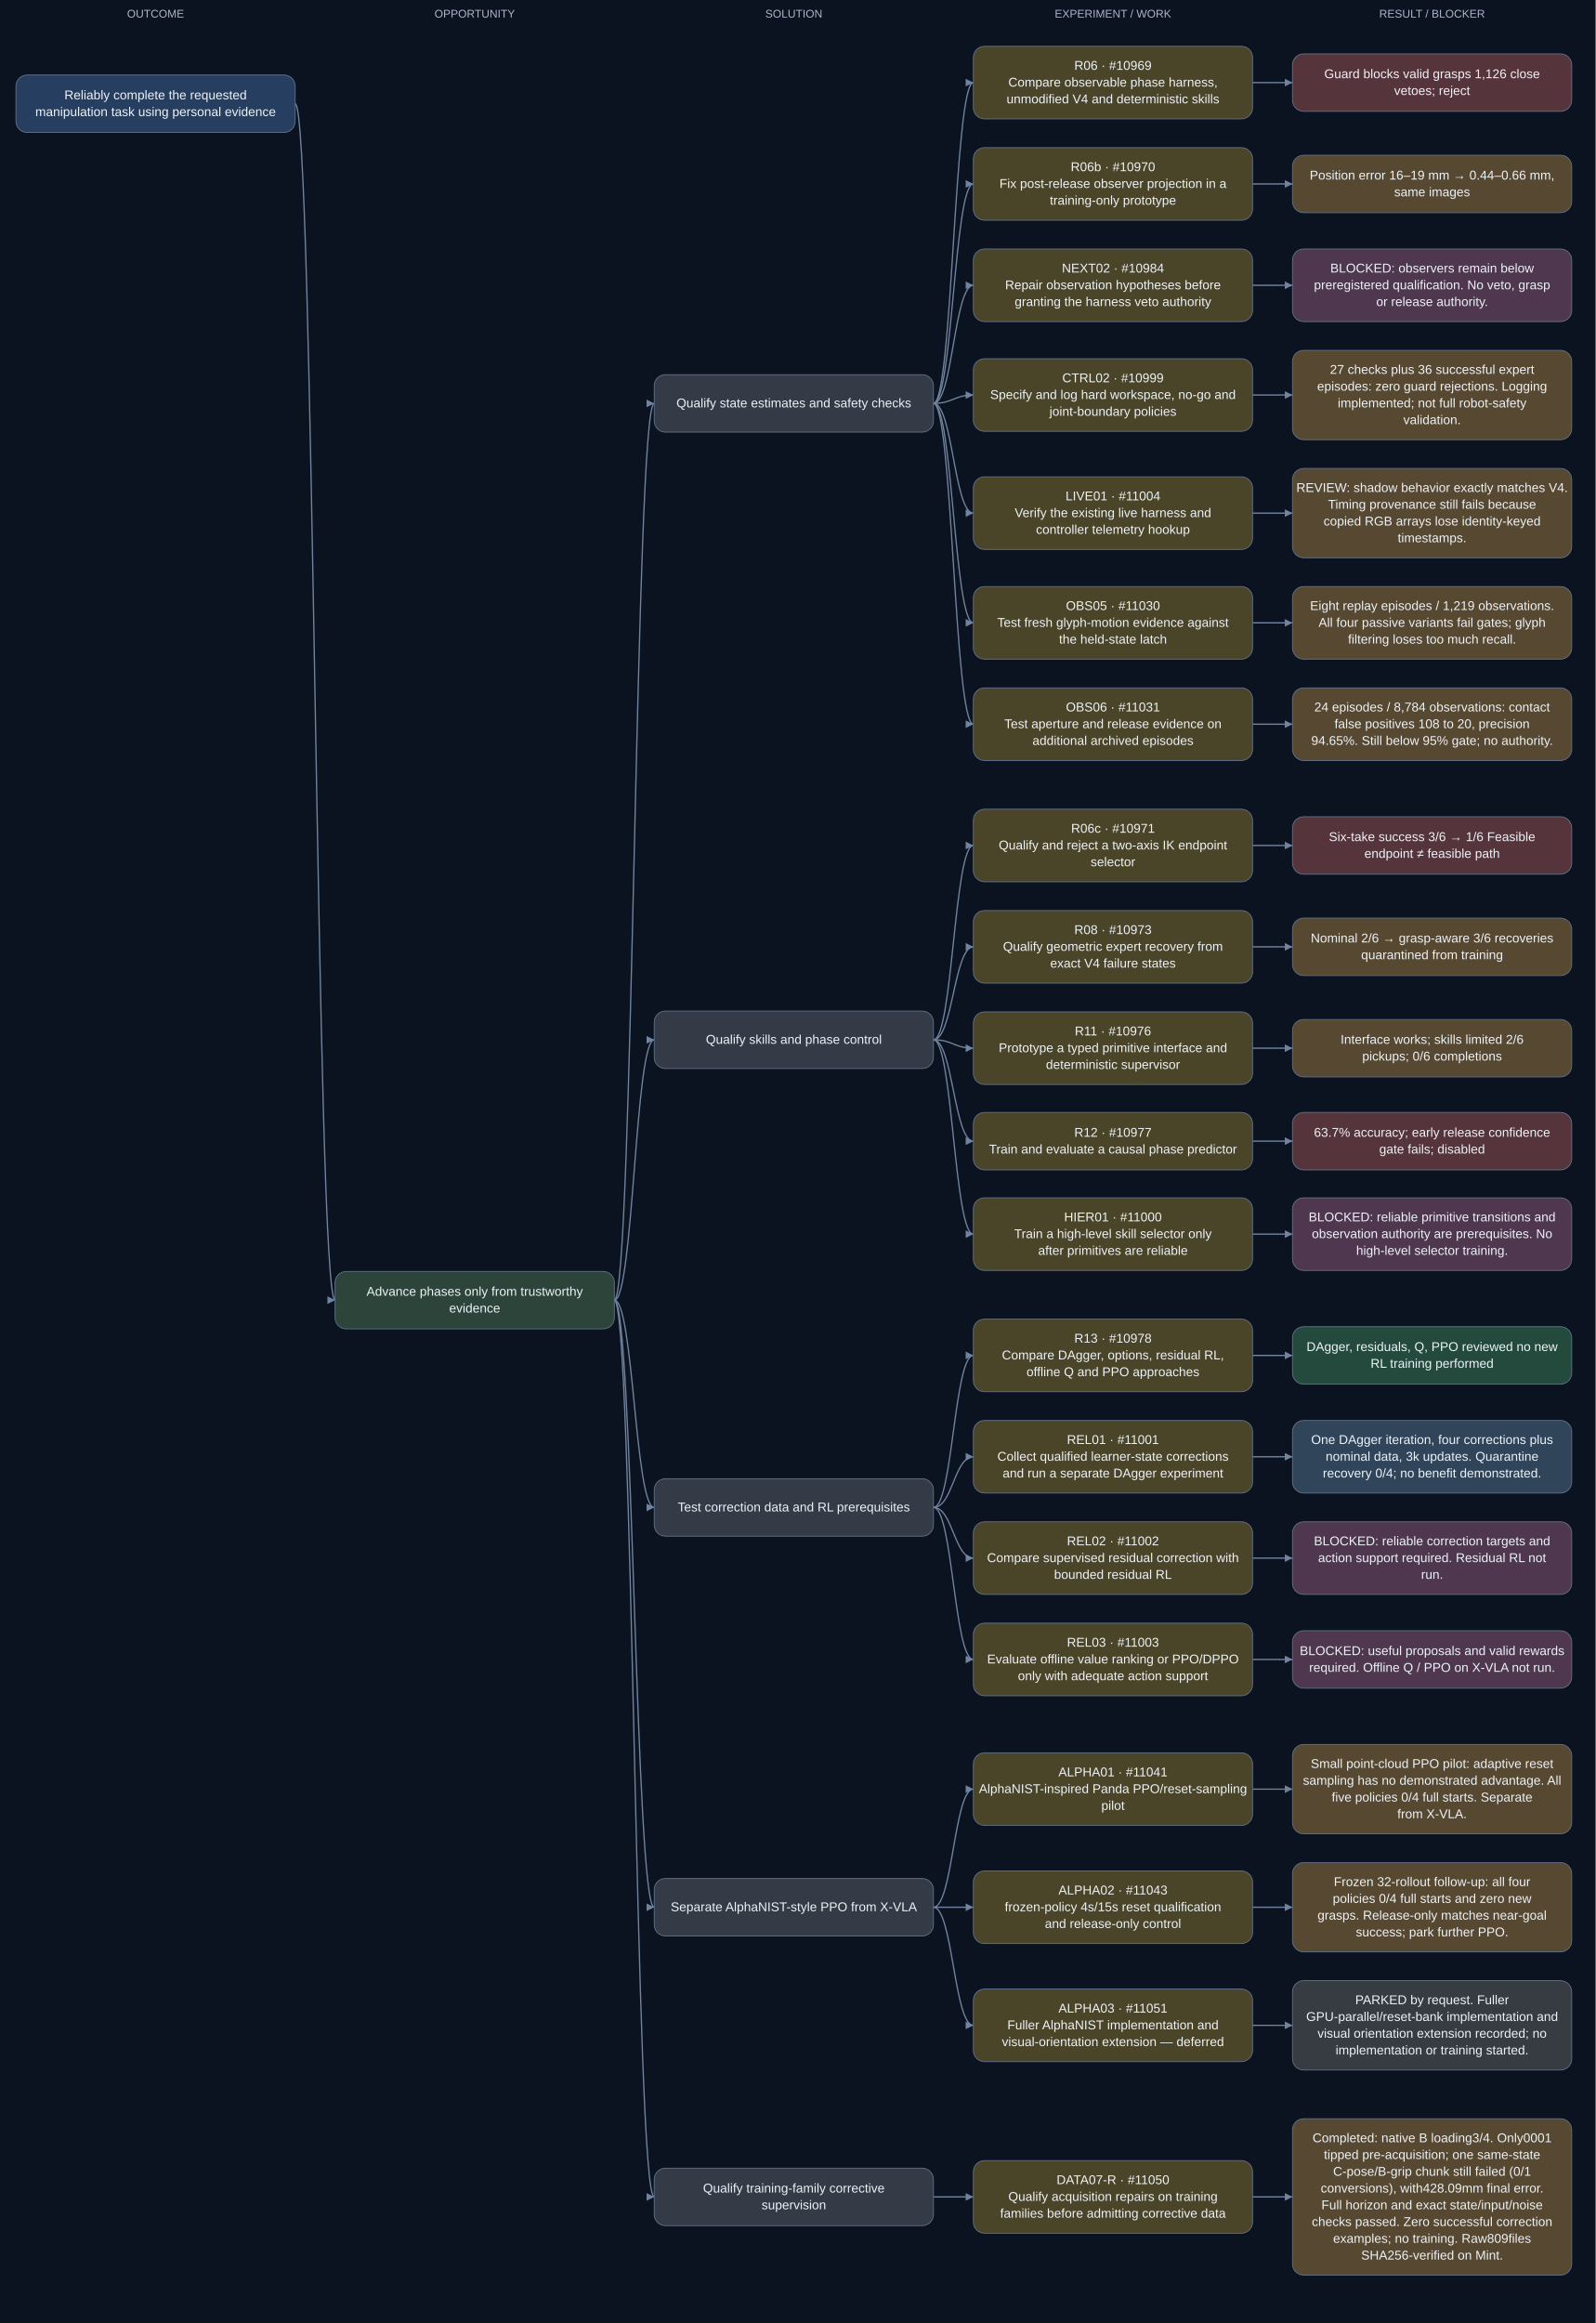
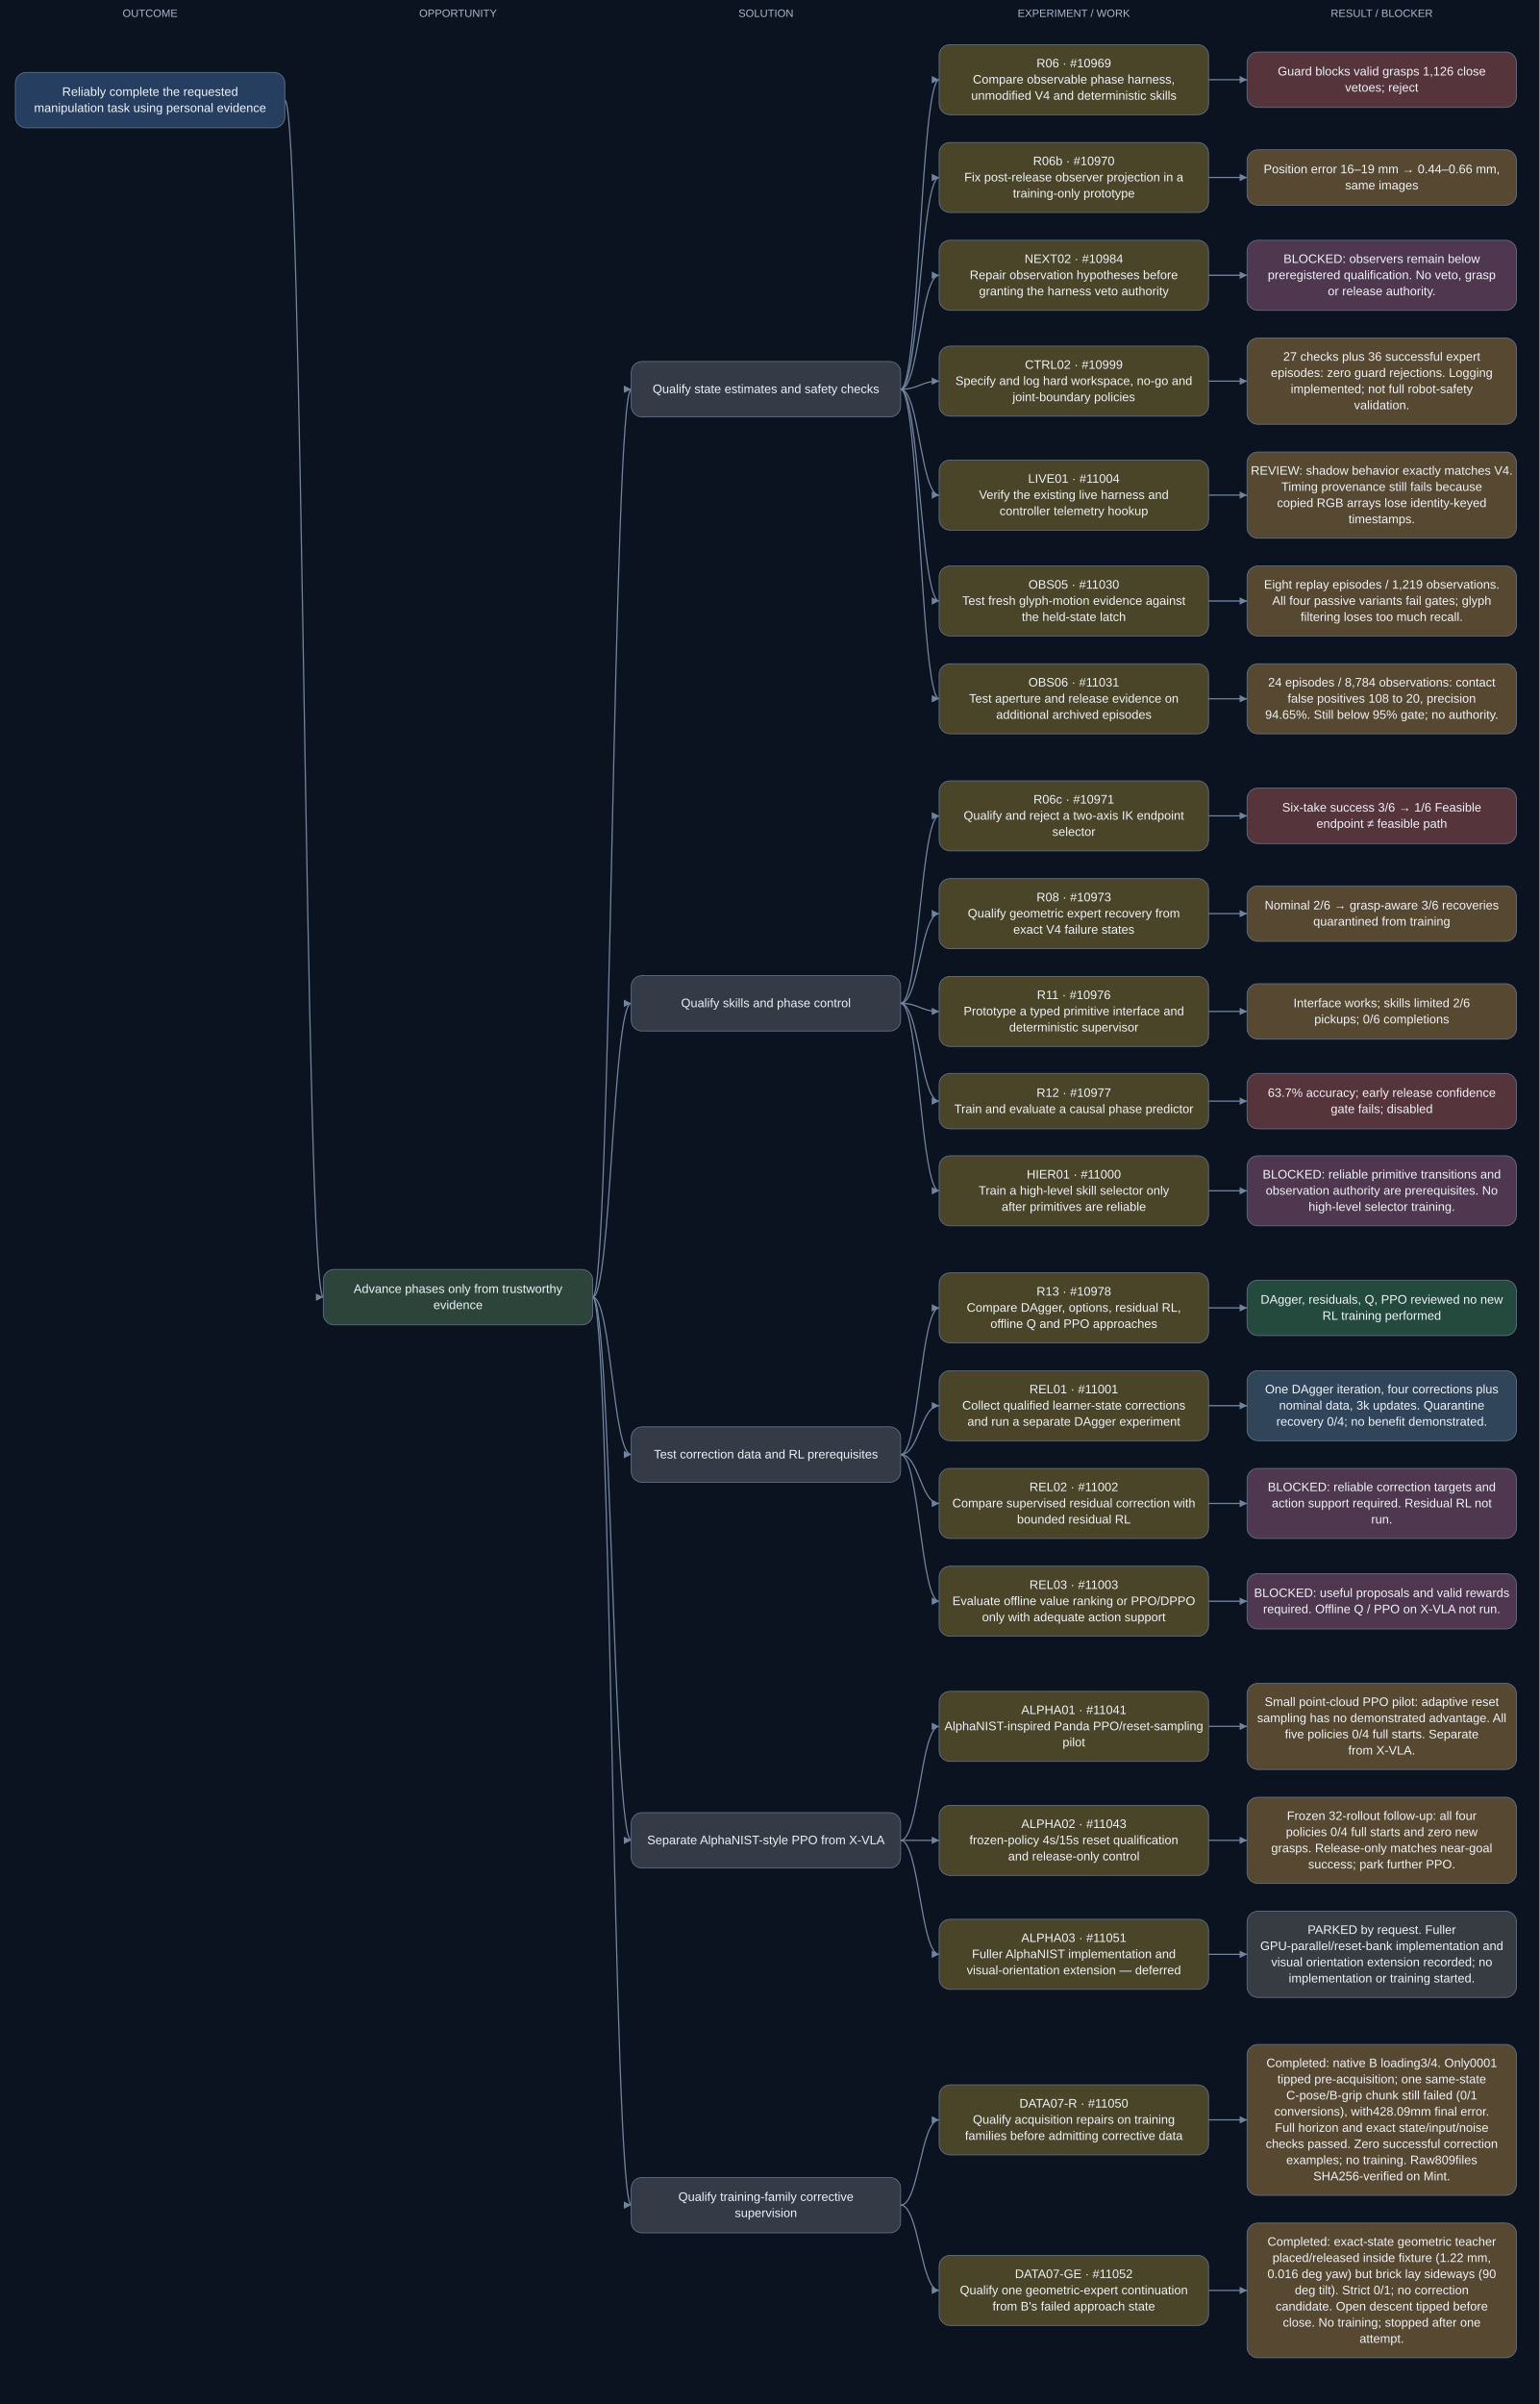
- <svg xmlns="http://www.w3.org/2000/svg" width="2000" height="2911.0" viewBox="0 0 2000 2911.0" role="img" aria-label="Typhon opportunity solution tree: recovery">
-   <rect width="2000" height="2911.0" fill="#0b1220" />
+ <svg xmlns="http://www.w3.org/2000/svg" width="2000" height="3122.0" viewBox="0 0 2000 3122.0" role="img" aria-label="Typhon opportunity solution tree: recovery">
+   <rect width="2000" height="3122.0" fill="#0b1220" />
  <defs>
    <marker id="arrow" markerWidth="6" markerHeight="6" refX="6" refY="3" orient="auto">
      <path d="M0,0 L6,3 L0,6 Z" fill="#71849f" />
    </marker>
  </defs>
  <text x="195" y="22" text-anchor="middle" fill="#aab7cc" font-family="Arial,sans-serif" font-size="14">OUTCOME</text>
  <text x="595" y="22" text-anchor="middle" fill="#aab7cc" font-family="Arial,sans-serif" font-size="14">OPPORTUNITY</text>
  <text x="995" y="22" text-anchor="middle" fill="#aab7cc" font-family="Arial,sans-serif" font-size="14">SOLUTION</text>
  <text x="1395" y="22" text-anchor="middle" fill="#aab7cc" font-family="Arial,sans-serif" font-size="14">EXPERIMENT / WORK</text>
  <text x="1795" y="22" text-anchor="middle" fill="#aab7cc" font-family="Arial,sans-serif" font-size="14">RESULT / BLOCKER</text>
  <path d="M1170,505.5 C1194,505.5 1196,103.5 1220,103.5" fill="none" stroke="#71849f" stroke-width="1.6" marker-end="url(#arrow)" />
  <path d="M1570,103.5 C1594,103.5 1596,103.5 1620,103.5" fill="none" stroke="#71849f" stroke-width="1.6" marker-end="url(#arrow)" />
  <path d="M1170,505.5 C1194,505.5 1196,230.5 1220,230.5" fill="none" stroke="#71849f" stroke-width="1.6" marker-end="url(#arrow)" />
  <path d="M1570,230.5 C1594,230.5 1596,230.5 1620,230.5" fill="none" stroke="#71849f" stroke-width="1.6" marker-end="url(#arrow)" />
  <path d="M1170,505.5 C1194,505.5 1196,357.5 1220,357.5" fill="none" stroke="#71849f" stroke-width="1.6" marker-end="url(#arrow)" />
  <path d="M1570,357.5 C1594,357.5 1596,357.5 1620,357.5" fill="none" stroke="#71849f" stroke-width="1.6" marker-end="url(#arrow)" />
  <path d="M1170,505.5 C1194,505.5 1196,495.0 1220,495.0" fill="none" stroke="#71849f" stroke-width="1.6" marker-end="url(#arrow)" />
  <path d="M1570,495.0 C1594,495.0 1596,495.0 1620,495.0" fill="none" stroke="#71849f" stroke-width="1.6" marker-end="url(#arrow)" />
  <path d="M1170,505.5 C1194,505.5 1196,643.0 1220,643.0" fill="none" stroke="#71849f" stroke-width="1.6" marker-end="url(#arrow)" />
  <path d="M1570,643.0 C1594,643.0 1596,643.0 1620,643.0" fill="none" stroke="#71849f" stroke-width="1.6" marker-end="url(#arrow)" />
  <path d="M1170,505.5 C1194,505.5 1196,780.5 1220,780.5" fill="none" stroke="#71849f" stroke-width="1.6" marker-end="url(#arrow)" />
  <path d="M1570,780.5 C1594,780.5 1596,780.5 1620,780.5" fill="none" stroke="#71849f" stroke-width="1.6" marker-end="url(#arrow)" />
  <path d="M1170,505.5 C1194,505.5 1196,907.5 1220,907.5" fill="none" stroke="#71849f" stroke-width="1.6" marker-end="url(#arrow)" />
  <path d="M1570,907.5 C1594,907.5 1596,907.5 1620,907.5" fill="none" stroke="#71849f" stroke-width="1.6" marker-end="url(#arrow)" />
-   <path d="M770,1629.25 C794,1629.25 796,505.5 820,505.5" fill="none" stroke="#71849f" stroke-width="1.6" marker-end="url(#arrow)" />
+   <path d="M770,1684.62 C794,1684.62 796,505.5 820,505.5" fill="none" stroke="#71849f" stroke-width="1.6" marker-end="url(#arrow)" />
  <path d="M1170,1303.0 C1194,1303.0 1196,1059.5 1220,1059.5" fill="none" stroke="#71849f" stroke-width="1.6" marker-end="url(#arrow)" />
  <path d="M1570,1059.5 C1594,1059.5 1596,1059.5 1620,1059.5" fill="none" stroke="#71849f" stroke-width="1.6" marker-end="url(#arrow)" />
  <path d="M1170,1303.0 C1194,1303.0 1196,1186.5 1220,1186.5" fill="none" stroke="#71849f" stroke-width="1.6" marker-end="url(#arrow)" />
  <path d="M1570,1186.5 C1594,1186.5 1596,1186.5 1620,1186.5" fill="none" stroke="#71849f" stroke-width="1.6" marker-end="url(#arrow)" />
  <path d="M1170,1303.0 C1194,1303.0 1196,1313.5 1220,1313.5" fill="none" stroke="#71849f" stroke-width="1.6" marker-end="url(#arrow)" />
  <path d="M1570,1313.5 C1594,1313.5 1596,1313.5 1620,1313.5" fill="none" stroke="#71849f" stroke-width="1.6" marker-end="url(#arrow)" />
  <path d="M1170,1303.0 C1194,1303.0 1196,1430.0 1220,1430.0" fill="none" stroke="#71849f" stroke-width="1.6" marker-end="url(#arrow)" />
  <path d="M1570,1430.0 C1594,1430.0 1596,1430.0 1620,1430.0" fill="none" stroke="#71849f" stroke-width="1.6" marker-end="url(#arrow)" />
  <path d="M1170,1303.0 C1194,1303.0 1196,1546.5 1220,1546.5" fill="none" stroke="#71849f" stroke-width="1.6" marker-end="url(#arrow)" />
  <path d="M1570,1546.5 C1594,1546.5 1596,1546.5 1620,1546.5" fill="none" stroke="#71849f" stroke-width="1.6" marker-end="url(#arrow)" />
-   <path d="M770,1629.25 C794,1629.25 796,1303.0 820,1303.0" fill="none" stroke="#71849f" stroke-width="1.6" marker-end="url(#arrow)" />
+   <path d="M770,1684.62 C794,1684.62 796,1303.0 820,1303.0" fill="none" stroke="#71849f" stroke-width="1.6" marker-end="url(#arrow)" />
  <path d="M1170,1889.0 C1194,1889.0 1196,1698.5 1220,1698.5" fill="none" stroke="#71849f" stroke-width="1.6" marker-end="url(#arrow)" />
  <path d="M1570,1698.5 C1594,1698.5 1596,1698.5 1620,1698.5" fill="none" stroke="#71849f" stroke-width="1.6" marker-end="url(#arrow)" />
  <path d="M1170,1889.0 C1194,1889.0 1196,1825.5 1220,1825.5" fill="none" stroke="#71849f" stroke-width="1.6" marker-end="url(#arrow)" />
  <path d="M1570,1825.5 C1594,1825.5 1596,1825.5 1620,1825.5" fill="none" stroke="#71849f" stroke-width="1.6" marker-end="url(#arrow)" />
  <path d="M1170,1889.0 C1194,1889.0 1196,1952.5 1220,1952.5" fill="none" stroke="#71849f" stroke-width="1.6" marker-end="url(#arrow)" />
  <path d="M1570,1952.5 C1594,1952.5 1596,1952.5 1620,1952.5" fill="none" stroke="#71849f" stroke-width="1.6" marker-end="url(#arrow)" />
  <path d="M1170,1889.0 C1194,1889.0 1196,2079.5 1220,2079.5" fill="none" stroke="#71849f" stroke-width="1.6" marker-end="url(#arrow)" />
  <path d="M1570,2079.5 C1594,2079.5 1596,2079.5 1620,2079.5" fill="none" stroke="#71849f" stroke-width="1.6" marker-end="url(#arrow)" />
-   <path d="M770,1629.25 C794,1629.25 796,1889.0 820,1889.0" fill="none" stroke="#71849f" stroke-width="1.6" marker-end="url(#arrow)" />
+   <path d="M770,1684.62 C794,1684.62 796,1889.0 820,1889.0" fill="none" stroke="#71849f" stroke-width="1.6" marker-end="url(#arrow)" />
  <path d="M1170,2390.0 C1194,2390.0 1196,2242.0 1220,2242.0" fill="none" stroke="#71849f" stroke-width="1.6" marker-end="url(#arrow)" />
  <path d="M1570,2242.0 C1594,2242.0 1596,2242.0 1620,2242.0" fill="none" stroke="#71849f" stroke-width="1.6" marker-end="url(#arrow)" />
  <path d="M1170,2390.0 C1194,2390.0 1196,2390.0 1220,2390.0" fill="none" stroke="#71849f" stroke-width="1.6" marker-end="url(#arrow)" />
  <path d="M1570,2390.0 C1594,2390.0 1596,2390.0 1620,2390.0" fill="none" stroke="#71849f" stroke-width="1.6" marker-end="url(#arrow)" />
  <path d="M1170,2390.0 C1194,2390.0 1196,2538.0 1220,2538.0" fill="none" stroke="#71849f" stroke-width="1.6" marker-end="url(#arrow)" />
  <path d="M1570,2538.0 C1594,2538.0 1596,2538.0 1620,2538.0" fill="none" stroke="#71849f" stroke-width="1.6" marker-end="url(#arrow)" />
-   <path d="M770,1629.25 C794,1629.25 796,2390.0 820,2390.0" fill="none" stroke="#71849f" stroke-width="1.6" marker-end="url(#arrow)" />
-   <path d="M1170,2753.0 C1194,2753.0 1196,2753.0 1220,2753.0" fill="none" stroke="#71849f" stroke-width="1.6" marker-end="url(#arrow)" />
+   <path d="M770,1684.62 C794,1684.62 796,2390.0 820,2390.0" fill="none" stroke="#71849f" stroke-width="1.6" marker-end="url(#arrow)" />
+   <path d="M1170,2863.75 C1194,2863.75 1196,2753.0 1220,2753.0" fill="none" stroke="#71849f" stroke-width="1.6" marker-end="url(#arrow)" />
  <path d="M1570,2753.0 C1594,2753.0 1596,2753.0 1620,2753.0" fill="none" stroke="#71849f" stroke-width="1.6" marker-end="url(#arrow)" />
-   <path d="M770,1629.25 C794,1629.25 796,2753.0 820,2753.0" fill="none" stroke="#71849f" stroke-width="1.6" marker-end="url(#arrow)" />
-   <path d="M370,130.0 C394,130.0 396,1629.25 420,1629.25" fill="none" stroke="#71849f" stroke-width="1.6" marker-end="url(#arrow)" />
+   <path d="M1170,2863.75 C1194,2863.75 1196,2974.5 1220,2974.5" fill="none" stroke="#71849f" stroke-width="1.6" marker-end="url(#arrow)" />
+   <path d="M1570,2974.5 C1594,2974.5 1596,2974.5 1620,2974.5" fill="none" stroke="#71849f" stroke-width="1.6" marker-end="url(#arrow)" />
+   <path d="M770,1684.62 C794,1684.62 796,2863.75 820,2863.75" fill="none" stroke="#71849f" stroke-width="1.6" marker-end="url(#arrow)" />
+   <path d="M370,130.0 C394,130.0 396,1684.62 420,1684.62" fill="none" stroke="#71849f" stroke-width="1.6" marker-end="url(#arrow)" />
  <a href="http://127.0.0.1:4001/?project=typhon-research#ticket=10969" target="_blank">
    <g id="T10969">
      <rect x="1220" y="58.0" width="350" height="91" rx="14" fill="#4a4428" stroke="#64748b" />
      <text x="1395" y="87.5" text-anchor="middle" fill="#edf2f7" font-family="Arial,sans-serif" font-size="16">R06 · #10969</text>
      <text x="1395" y="108.5" text-anchor="middle" fill="#edf2f7" font-family="Arial,sans-serif" font-size="16">Compare observable phase harness,</text>
      <text x="1395" y="129.5" text-anchor="middle" fill="#edf2f7" font-family="Arial,sans-serif" font-size="16">unmodified V4 and deterministic skills</text>
    </g>
  </a>
  <g id="R10969">
    <rect x="1620" y="67.5" width="350" height="72" rx="14" fill="#56343c" stroke="#64748b" />
    <text x="1795" y="98.0" text-anchor="middle" fill="#edf2f7" font-family="Arial,sans-serif" font-size="16">Guard blocks valid grasps 1,126 close</text>
    <text x="1795" y="119.0" text-anchor="middle" fill="#edf2f7" font-family="Arial,sans-serif" font-size="16">vetoes; reject</text>
  </g>
  <a href="http://127.0.0.1:4001/?project=typhon-research#ticket=10970" target="_blank">
    <g id="T10970">
      <rect x="1220" y="185.0" width="350" height="91" rx="14" fill="#4a4428" stroke="#64748b" />
      <text x="1395" y="214.5" text-anchor="middle" fill="#edf2f7" font-family="Arial,sans-serif" font-size="16">R06b · #10970</text>
      <text x="1395" y="235.5" text-anchor="middle" fill="#edf2f7" font-family="Arial,sans-serif" font-size="16">Fix post-release observer projection in a</text>
      <text x="1395" y="256.5" text-anchor="middle" fill="#edf2f7" font-family="Arial,sans-serif" font-size="16">training-only prototype</text>
    </g>
  </a>
  <g id="R10970">
    <rect x="1620" y="194.5" width="350" height="72" rx="14" fill="#574831" stroke="#64748b" />
    <text x="1795" y="225.0" text-anchor="middle" fill="#edf2f7" font-family="Arial,sans-serif" font-size="16">Position error 16–19 mm → 0.44–0.66 mm,</text>
    <text x="1795" y="246.0" text-anchor="middle" fill="#edf2f7" font-family="Arial,sans-serif" font-size="16">same images</text>
  </g>
  <a href="http://127.0.0.1:4001/?project=typhon-research#ticket=10984" target="_blank">
    <g id="T10984">
      <rect x="1220" y="312.0" width="350" height="91" rx="14" fill="#4a4428" stroke="#64748b" />
      <text x="1395" y="341.5" text-anchor="middle" fill="#edf2f7" font-family="Arial,sans-serif" font-size="16">NEXT02 · #10984</text>
      <text x="1395" y="362.5" text-anchor="middle" fill="#edf2f7" font-family="Arial,sans-serif" font-size="16">Repair observation hypotheses before</text>
      <text x="1395" y="383.5" text-anchor="middle" fill="#edf2f7" font-family="Arial,sans-serif" font-size="16">granting the harness veto authority</text>
    </g>
  </a>
  <g id="R10984">
    <rect x="1620" y="312.0" width="350" height="91" rx="14" fill="#4e374f" stroke="#64748b" />
    <text x="1795" y="341.5" text-anchor="middle" fill="#edf2f7" font-family="Arial,sans-serif" font-size="16">BLOCKED: observers remain below</text>
    <text x="1795" y="362.5" text-anchor="middle" fill="#edf2f7" font-family="Arial,sans-serif" font-size="16">preregistered qualification. No veto, grasp</text>
    <text x="1795" y="383.5" text-anchor="middle" fill="#edf2f7" font-family="Arial,sans-serif" font-size="16">or release authority.</text>
  </g>
  <a href="http://127.0.0.1:4001/?project=typhon-research#ticket=10999" target="_blank">
    <g id="T10999">
      <rect x="1220" y="449.5" width="350" height="91" rx="14" fill="#4a4428" stroke="#64748b" />
      <text x="1395" y="479.0" text-anchor="middle" fill="#edf2f7" font-family="Arial,sans-serif" font-size="16">CTRL02 · #10999</text>
      <text x="1395" y="500.0" text-anchor="middle" fill="#edf2f7" font-family="Arial,sans-serif" font-size="16">Specify and log hard workspace, no-go and</text>
      <text x="1395" y="521.0" text-anchor="middle" fill="#edf2f7" font-family="Arial,sans-serif" font-size="16">joint-boundary policies</text>
    </g>
  </a>
  <g id="R10999">
    <rect x="1620" y="439.0" width="350" height="112" rx="14" fill="#574831" stroke="#64748b" />
    <text x="1795" y="468.5" text-anchor="middle" fill="#edf2f7" font-family="Arial,sans-serif" font-size="16">27 checks plus 36 successful expert</text>
    <text x="1795" y="489.5" text-anchor="middle" fill="#edf2f7" font-family="Arial,sans-serif" font-size="16">episodes: zero guard rejections. Logging</text>
    <text x="1795" y="510.5" text-anchor="middle" fill="#edf2f7" font-family="Arial,sans-serif" font-size="16">implemented; not full robot-safety</text>
    <text x="1795" y="531.5" text-anchor="middle" fill="#edf2f7" font-family="Arial,sans-serif" font-size="16">validation.</text>
  </g>
  <a href="http://127.0.0.1:4001/?project=typhon-research#ticket=11004" target="_blank">
    <g id="T11004">
      <rect x="1220" y="597.5" width="350" height="91" rx="14" fill="#4a4428" stroke="#64748b" />
      <text x="1395" y="627.0" text-anchor="middle" fill="#edf2f7" font-family="Arial,sans-serif" font-size="16">LIVE01 · #11004</text>
      <text x="1395" y="648.0" text-anchor="middle" fill="#edf2f7" font-family="Arial,sans-serif" font-size="16">Verify the existing live harness and</text>
      <text x="1395" y="669.0" text-anchor="middle" fill="#edf2f7" font-family="Arial,sans-serif" font-size="16">controller telemetry hookup</text>
    </g>
  </a>
  <g id="R11004">
    <rect x="1620" y="587.0" width="350" height="112" rx="14" fill="#574831" stroke="#64748b" />
    <text x="1795" y="616.5" text-anchor="middle" fill="#edf2f7" font-family="Arial,sans-serif" font-size="16">REVIEW: shadow behavior exactly matches V4.</text>
    <text x="1795" y="637.5" text-anchor="middle" fill="#edf2f7" font-family="Arial,sans-serif" font-size="16">Timing provenance still fails because</text>
    <text x="1795" y="658.5" text-anchor="middle" fill="#edf2f7" font-family="Arial,sans-serif" font-size="16">copied RGB arrays lose identity-keyed</text>
    <text x="1795" y="679.5" text-anchor="middle" fill="#edf2f7" font-family="Arial,sans-serif" font-size="16">timestamps.</text>
  </g>
  <a href="http://127.0.0.1:4001/?project=typhon-research#ticket=11030" target="_blank">
    <g id="T11030">
      <rect x="1220" y="735.0" width="350" height="91" rx="14" fill="#4a4428" stroke="#64748b" />
      <text x="1395" y="764.5" text-anchor="middle" fill="#edf2f7" font-family="Arial,sans-serif" font-size="16">OBS05 · #11030</text>
      <text x="1395" y="785.5" text-anchor="middle" fill="#edf2f7" font-family="Arial,sans-serif" font-size="16">Test fresh glyph-motion evidence against</text>
      <text x="1395" y="806.5" text-anchor="middle" fill="#edf2f7" font-family="Arial,sans-serif" font-size="16">the held-state latch</text>
    </g>
  </a>
  <g id="R11030">
    <rect x="1620" y="735.0" width="350" height="91" rx="14" fill="#574831" stroke="#64748b" />
    <text x="1795" y="764.5" text-anchor="middle" fill="#edf2f7" font-family="Arial,sans-serif" font-size="16">Eight replay episodes / 1,219 observations.</text>
    <text x="1795" y="785.5" text-anchor="middle" fill="#edf2f7" font-family="Arial,sans-serif" font-size="16">All four passive variants fail gates; glyph</text>
    <text x="1795" y="806.5" text-anchor="middle" fill="#edf2f7" font-family="Arial,sans-serif" font-size="16">filtering loses too much recall.</text>
  </g>
  <a href="http://127.0.0.1:4001/?project=typhon-research#ticket=11031" target="_blank">
    <g id="T11031">
      <rect x="1220" y="862.0" width="350" height="91" rx="14" fill="#4a4428" stroke="#64748b" />
      <text x="1395" y="891.5" text-anchor="middle" fill="#edf2f7" font-family="Arial,sans-serif" font-size="16">OBS06 · #11031</text>
      <text x="1395" y="912.5" text-anchor="middle" fill="#edf2f7" font-family="Arial,sans-serif" font-size="16">Test aperture and release evidence on</text>
      <text x="1395" y="933.5" text-anchor="middle" fill="#edf2f7" font-family="Arial,sans-serif" font-size="16">additional archived episodes</text>
    </g>
  </a>
  <g id="R11031">
    <rect x="1620" y="862.0" width="350" height="91" rx="14" fill="#574831" stroke="#64748b" />
    <text x="1795" y="891.5" text-anchor="middle" fill="#edf2f7" font-family="Arial,sans-serif" font-size="16">24 episodes / 8,784 observations: contact</text>
    <text x="1795" y="912.5" text-anchor="middle" fill="#edf2f7" font-family="Arial,sans-serif" font-size="16">false positives 108 to 20, precision</text>
    <text x="1795" y="933.5" text-anchor="middle" fill="#edf2f7" font-family="Arial,sans-serif" font-size="16">94.65%. Still below 95% gate; no authority.</text>
  </g>
  <g id="S_recovery_0">
    <rect x="820" y="469.5" width="350" height="72" rx="14" fill="#343a46" stroke="#64748b" />
    <text x="995" y="510.5" text-anchor="middle" fill="#edf2f7" font-family="Arial,sans-serif" font-size="16">Qualify state estimates and safety checks</text>
  </g>
  <a href="http://127.0.0.1:4001/?project=typhon-research#ticket=10971" target="_blank">
    <g id="T10971">
      <rect x="1220" y="1014.0" width="350" height="91" rx="14" fill="#4a4428" stroke="#64748b" />
      <text x="1395" y="1043.5" text-anchor="middle" fill="#edf2f7" font-family="Arial,sans-serif" font-size="16">R06c · #10971</text>
      <text x="1395" y="1064.5" text-anchor="middle" fill="#edf2f7" font-family="Arial,sans-serif" font-size="16">Qualify and reject a two-axis IK endpoint</text>
      <text x="1395" y="1085.5" text-anchor="middle" fill="#edf2f7" font-family="Arial,sans-serif" font-size="16">selector</text>
    </g>
  </a>
  <g id="R10971">
    <rect x="1620" y="1023.5" width="350" height="72" rx="14" fill="#56343c" stroke="#64748b" />
    <text x="1795" y="1054.0" text-anchor="middle" fill="#edf2f7" font-family="Arial,sans-serif" font-size="16">Six-take success 3/6 → 1/6 Feasible</text>
    <text x="1795" y="1075.0" text-anchor="middle" fill="#edf2f7" font-family="Arial,sans-serif" font-size="16">endpoint ≠ feasible path</text>
  </g>
  <a href="http://127.0.0.1:4001/?project=typhon-research#ticket=10973" target="_blank">
    <g id="T10973">
      <rect x="1220" y="1141.0" width="350" height="91" rx="14" fill="#4a4428" stroke="#64748b" />
      <text x="1395" y="1170.5" text-anchor="middle" fill="#edf2f7" font-family="Arial,sans-serif" font-size="16">R08 · #10973</text>
      <text x="1395" y="1191.5" text-anchor="middle" fill="#edf2f7" font-family="Arial,sans-serif" font-size="16">Qualify geometric expert recovery from</text>
      <text x="1395" y="1212.5" text-anchor="middle" fill="#edf2f7" font-family="Arial,sans-serif" font-size="16">exact V4 failure states</text>
    </g>
  </a>
  <g id="R10973">
    <rect x="1620" y="1150.5" width="350" height="72" rx="14" fill="#574831" stroke="#64748b" />
    <text x="1795" y="1181.0" text-anchor="middle" fill="#edf2f7" font-family="Arial,sans-serif" font-size="16">Nominal 2/6 → grasp-aware 3/6 recoveries</text>
    <text x="1795" y="1202.0" text-anchor="middle" fill="#edf2f7" font-family="Arial,sans-serif" font-size="16">quarantined from training</text>
  </g>
  <a href="http://127.0.0.1:4001/?project=typhon-research#ticket=10976" target="_blank">
    <g id="T10976">
      <rect x="1220" y="1268.0" width="350" height="91" rx="14" fill="#4a4428" stroke="#64748b" />
      <text x="1395" y="1297.5" text-anchor="middle" fill="#edf2f7" font-family="Arial,sans-serif" font-size="16">R11 · #10976</text>
      <text x="1395" y="1318.5" text-anchor="middle" fill="#edf2f7" font-family="Arial,sans-serif" font-size="16">Prototype a typed primitive interface and</text>
      <text x="1395" y="1339.5" text-anchor="middle" fill="#edf2f7" font-family="Arial,sans-serif" font-size="16">deterministic supervisor</text>
    </g>
  </a>
  <g id="R10976">
    <rect x="1620" y="1277.5" width="350" height="72" rx="14" fill="#574831" stroke="#64748b" />
    <text x="1795" y="1308.0" text-anchor="middle" fill="#edf2f7" font-family="Arial,sans-serif" font-size="16">Interface works; skills limited 2/6</text>
    <text x="1795" y="1329.0" text-anchor="middle" fill="#edf2f7" font-family="Arial,sans-serif" font-size="16">pickups; 0/6 completions</text>
  </g>
  <a href="http://127.0.0.1:4001/?project=typhon-research#ticket=10977" target="_blank">
    <g id="T10977">
      <rect x="1220" y="1394.0" width="350" height="72" rx="14" fill="#4a4428" stroke="#64748b" />
      <text x="1395" y="1424.5" text-anchor="middle" fill="#edf2f7" font-family="Arial,sans-serif" font-size="16">R12 · #10977</text>
      <text x="1395" y="1445.5" text-anchor="middle" fill="#edf2f7" font-family="Arial,sans-serif" font-size="16">Train and evaluate a causal phase predictor</text>
    </g>
  </a>
  <g id="R10977">
    <rect x="1620" y="1394.0" width="350" height="72" rx="14" fill="#56343c" stroke="#64748b" />
    <text x="1795" y="1424.5" text-anchor="middle" fill="#edf2f7" font-family="Arial,sans-serif" font-size="16">63.7% accuracy; early release confidence</text>
    <text x="1795" y="1445.5" text-anchor="middle" fill="#edf2f7" font-family="Arial,sans-serif" font-size="16">gate fails; disabled</text>
  </g>
  <a href="http://127.0.0.1:4001/?project=typhon-research#ticket=11000" target="_blank">
    <g id="T11000">
      <rect x="1220" y="1501.0" width="350" height="91" rx="14" fill="#4a4428" stroke="#64748b" />
      <text x="1395" y="1530.5" text-anchor="middle" fill="#edf2f7" font-family="Arial,sans-serif" font-size="16">HIER01 · #11000</text>
      <text x="1395" y="1551.5" text-anchor="middle" fill="#edf2f7" font-family="Arial,sans-serif" font-size="16">Train a high-level skill selector only</text>
      <text x="1395" y="1572.5" text-anchor="middle" fill="#edf2f7" font-family="Arial,sans-serif" font-size="16">after primitives are reliable</text>
    </g>
  </a>
  <g id="R11000">
    <rect x="1620" y="1501.0" width="350" height="91" rx="14" fill="#4e374f" stroke="#64748b" />
    <text x="1795" y="1530.5" text-anchor="middle" fill="#edf2f7" font-family="Arial,sans-serif" font-size="16">BLOCKED: reliable primitive transitions and</text>
    <text x="1795" y="1551.5" text-anchor="middle" fill="#edf2f7" font-family="Arial,sans-serif" font-size="16">observation authority are prerequisites. No</text>
    <text x="1795" y="1572.5" text-anchor="middle" fill="#edf2f7" font-family="Arial,sans-serif" font-size="16">high-level selector training.</text>
  </g>
  <g id="S_recovery_1">
    <rect x="820" y="1267.0" width="350" height="72" rx="14" fill="#343a46" stroke="#64748b" />
    <text x="995" y="1308.0" text-anchor="middle" fill="#edf2f7" font-family="Arial,sans-serif" font-size="16">Qualify skills and phase control</text>
  </g>
  <a href="http://127.0.0.1:4001/?project=typhon-research#ticket=10978" target="_blank">
    <g id="T10978">
      <rect x="1220" y="1653.0" width="350" height="91" rx="14" fill="#4a4428" stroke="#64748b" />
      <text x="1395" y="1682.5" text-anchor="middle" fill="#edf2f7" font-family="Arial,sans-serif" font-size="16">R13 · #10978</text>
      <text x="1395" y="1703.5" text-anchor="middle" fill="#edf2f7" font-family="Arial,sans-serif" font-size="16">Compare DAgger, options, residual RL,</text>
      <text x="1395" y="1724.5" text-anchor="middle" fill="#edf2f7" font-family="Arial,sans-serif" font-size="16">offline Q and PPO approaches</text>
    </g>
  </a>
  <g id="R10978">
    <rect x="1620" y="1662.5" width="350" height="72" rx="14" fill="#244a3d" stroke="#64748b" />
    <text x="1795" y="1693.0" text-anchor="middle" fill="#edf2f7" font-family="Arial,sans-serif" font-size="16">DAgger, residuals, Q, PPO reviewed no new</text>
    <text x="1795" y="1714.0" text-anchor="middle" fill="#edf2f7" font-family="Arial,sans-serif" font-size="16">RL training performed</text>
  </g>
  <a href="http://127.0.0.1:4001/?project=typhon-research#ticket=11001" target="_blank">
    <g id="T11001">
      <rect x="1220" y="1780.0" width="350" height="91" rx="14" fill="#4a4428" stroke="#64748b" />
      <text x="1395" y="1809.5" text-anchor="middle" fill="#edf2f7" font-family="Arial,sans-serif" font-size="16">REL01 · #11001</text>
      <text x="1395" y="1830.5" text-anchor="middle" fill="#edf2f7" font-family="Arial,sans-serif" font-size="16">Collect qualified learner-state corrections</text>
      <text x="1395" y="1851.5" text-anchor="middle" fill="#edf2f7" font-family="Arial,sans-serif" font-size="16">and run a separate DAgger experiment</text>
    </g>
  </a>
  <g id="R11001">
    <rect x="1620" y="1780.0" width="350" height="91" rx="14" fill="#30445a" stroke="#64748b" />
    <text x="1795" y="1809.5" text-anchor="middle" fill="#edf2f7" font-family="Arial,sans-serif" font-size="16">One DAgger iteration, four corrections plus</text>
    <text x="1795" y="1830.5" text-anchor="middle" fill="#edf2f7" font-family="Arial,sans-serif" font-size="16">nominal data, 3k updates. Quarantine</text>
    <text x="1795" y="1851.5" text-anchor="middle" fill="#edf2f7" font-family="Arial,sans-serif" font-size="16">recovery 0/4; no benefit demonstrated.</text>
  </g>
  <a href="http://127.0.0.1:4001/?project=typhon-research#ticket=11002" target="_blank">
    <g id="T11002">
      <rect x="1220" y="1907.0" width="350" height="91" rx="14" fill="#4a4428" stroke="#64748b" />
      <text x="1395" y="1936.5" text-anchor="middle" fill="#edf2f7" font-family="Arial,sans-serif" font-size="16">REL02 · #11002</text>
      <text x="1395" y="1957.5" text-anchor="middle" fill="#edf2f7" font-family="Arial,sans-serif" font-size="16">Compare supervised residual correction with</text>
      <text x="1395" y="1978.5" text-anchor="middle" fill="#edf2f7" font-family="Arial,sans-serif" font-size="16">bounded residual RL</text>
    </g>
  </a>
  <g id="R11002">
    <rect x="1620" y="1907.0" width="350" height="91" rx="14" fill="#4e374f" stroke="#64748b" />
    <text x="1795" y="1936.5" text-anchor="middle" fill="#edf2f7" font-family="Arial,sans-serif" font-size="16">BLOCKED: reliable correction targets and</text>
    <text x="1795" y="1957.5" text-anchor="middle" fill="#edf2f7" font-family="Arial,sans-serif" font-size="16">action support required. Residual RL not</text>
    <text x="1795" y="1978.5" text-anchor="middle" fill="#edf2f7" font-family="Arial,sans-serif" font-size="16">run.</text>
  </g>
  <a href="http://127.0.0.1:4001/?project=typhon-research#ticket=11003" target="_blank">
    <g id="T11003">
      <rect x="1220" y="2034.0" width="350" height="91" rx="14" fill="#4a4428" stroke="#64748b" />
      <text x="1395" y="2063.5" text-anchor="middle" fill="#edf2f7" font-family="Arial,sans-serif" font-size="16">REL03 · #11003</text>
      <text x="1395" y="2084.5" text-anchor="middle" fill="#edf2f7" font-family="Arial,sans-serif" font-size="16">Evaluate offline value ranking or PPO/DPPO</text>
      <text x="1395" y="2105.5" text-anchor="middle" fill="#edf2f7" font-family="Arial,sans-serif" font-size="16">only with adequate action support</text>
    </g>
  </a>
  <g id="R11003">
    <rect x="1620" y="2043.5" width="350" height="72" rx="14" fill="#4e374f" stroke="#64748b" />
    <text x="1795" y="2074.0" text-anchor="middle" fill="#edf2f7" font-family="Arial,sans-serif" font-size="16">BLOCKED: useful proposals and valid rewards</text>
    <text x="1795" y="2095.0" text-anchor="middle" fill="#edf2f7" font-family="Arial,sans-serif" font-size="16">required. Offline Q / PPO on X-VLA not run.</text>
  </g>
  <g id="S_recovery_2">
    <rect x="820" y="1853.0" width="350" height="72" rx="14" fill="#343a46" stroke="#64748b" />
    <text x="995" y="1894.0" text-anchor="middle" fill="#edf2f7" font-family="Arial,sans-serif" font-size="16">Test correction data and RL prerequisites</text>
  </g>
  <a href="http://127.0.0.1:4001/?project=typhon-research#ticket=11041" target="_blank">
    <g id="T11041">
      <rect x="1220" y="2196.5" width="350" height="91" rx="14" fill="#4a4428" stroke="#64748b" />
      <text x="1395" y="2226.0" text-anchor="middle" fill="#edf2f7" font-family="Arial,sans-serif" font-size="16">ALPHA01 · #11041</text>
      <text x="1395" y="2247.0" text-anchor="middle" fill="#edf2f7" font-family="Arial,sans-serif" font-size="16">AlphaNIST-inspired Panda PPO/reset-sampling</text>
      <text x="1395" y="2268.0" text-anchor="middle" fill="#edf2f7" font-family="Arial,sans-serif" font-size="16">pilot</text>
    </g>
  </a>
  <g id="R11041">
    <rect x="1620" y="2186.0" width="350" height="112" rx="14" fill="#574831" stroke="#64748b" />
    <text x="1795" y="2215.5" text-anchor="middle" fill="#edf2f7" font-family="Arial,sans-serif" font-size="16">Small point-cloud PPO pilot: adaptive reset</text>
    <text x="1795" y="2236.5" text-anchor="middle" fill="#edf2f7" font-family="Arial,sans-serif" font-size="16">sampling has no demonstrated advantage. All</text>
    <text x="1795" y="2257.5" text-anchor="middle" fill="#edf2f7" font-family="Arial,sans-serif" font-size="16">five policies 0/4 full starts. Separate</text>
    <text x="1795" y="2278.5" text-anchor="middle" fill="#edf2f7" font-family="Arial,sans-serif" font-size="16">from X-VLA.</text>
  </g>
  <a href="http://127.0.0.1:4001/?project=typhon-research#ticket=11043" target="_blank">
    <g id="T11043">
      <rect x="1220" y="2344.5" width="350" height="91" rx="14" fill="#4a4428" stroke="#64748b" />
      <text x="1395" y="2374.0" text-anchor="middle" fill="#edf2f7" font-family="Arial,sans-serif" font-size="16">ALPHA02 · #11043</text>
      <text x="1395" y="2395.0" text-anchor="middle" fill="#edf2f7" font-family="Arial,sans-serif" font-size="16">frozen-policy 4s/15s reset qualification</text>
      <text x="1395" y="2416.0" text-anchor="middle" fill="#edf2f7" font-family="Arial,sans-serif" font-size="16">and release-only control</text>
    </g>
  </a>
  <g id="R11043">
    <rect x="1620" y="2334.0" width="350" height="112" rx="14" fill="#574831" stroke="#64748b" />
    <text x="1795" y="2363.5" text-anchor="middle" fill="#edf2f7" font-family="Arial,sans-serif" font-size="16">Frozen 32-rollout follow-up: all four</text>
    <text x="1795" y="2384.5" text-anchor="middle" fill="#edf2f7" font-family="Arial,sans-serif" font-size="16">policies 0/4 full starts and zero new</text>
    <text x="1795" y="2405.5" text-anchor="middle" fill="#edf2f7" font-family="Arial,sans-serif" font-size="16">grasps. Release-only matches near-goal</text>
    <text x="1795" y="2426.5" text-anchor="middle" fill="#edf2f7" font-family="Arial,sans-serif" font-size="16">success; park further PPO.</text>
  </g>
  <a href="http://127.0.0.1:4001/?project=typhon-research#ticket=11051" target="_blank">
    <g id="T11051">
      <rect x="1220" y="2492.5" width="350" height="91" rx="14" fill="#4a4428" stroke="#64748b" />
      <text x="1395" y="2522.0" text-anchor="middle" fill="#edf2f7" font-family="Arial,sans-serif" font-size="16">ALPHA03 · #11051</text>
      <text x="1395" y="2543.0" text-anchor="middle" fill="#edf2f7" font-family="Arial,sans-serif" font-size="16">Fuller AlphaNIST implementation and</text>
      <text x="1395" y="2564.0" text-anchor="middle" fill="#edf2f7" font-family="Arial,sans-serif" font-size="16">visual-orientation extension — deferred</text>
    </g>
  </a>
  <g id="R11051">
    <rect x="1620" y="2482.0" width="350" height="112" rx="14" fill="#373b42" stroke="#64748b" />
    <text x="1795" y="2511.5" text-anchor="middle" fill="#edf2f7" font-family="Arial,sans-serif" font-size="16">PARKED by request. Fuller</text>
    <text x="1795" y="2532.5" text-anchor="middle" fill="#edf2f7" font-family="Arial,sans-serif" font-size="16">GPU-parallel/reset-bank implementation and</text>
    <text x="1795" y="2553.5" text-anchor="middle" fill="#edf2f7" font-family="Arial,sans-serif" font-size="16">visual orientation extension recorded; no</text>
    <text x="1795" y="2574.5" text-anchor="middle" fill="#edf2f7" font-family="Arial,sans-serif" font-size="16">implementation or training started.</text>
  </g>
  <g id="S_recovery_3">
    <rect x="820" y="2354.0" width="350" height="72" rx="14" fill="#343a46" stroke="#64748b" />
    <text x="995" y="2395.0" text-anchor="middle" fill="#edf2f7" font-family="Arial,sans-serif" font-size="16">Separate AlphaNIST-style PPO from X-VLA</text>
  </g>
  <a href="http://127.0.0.1:4001/?project=typhon-research#ticket=11050" target="_blank">
    <g id="T11050">
      <rect x="1220" y="2707.5" width="350" height="91" rx="14" fill="#4a4428" stroke="#64748b" />
      <text x="1395" y="2737.0" text-anchor="middle" fill="#edf2f7" font-family="Arial,sans-serif" font-size="16">DATA07-R · #11050</text>
      <text x="1395" y="2758.0" text-anchor="middle" fill="#edf2f7" font-family="Arial,sans-serif" font-size="16">Qualify acquisition repairs on training</text>
      <text x="1395" y="2779.0" text-anchor="middle" fill="#edf2f7" font-family="Arial,sans-serif" font-size="16">families before admitting corrective data</text>
    </g>
  </a>
  <g id="R11050">
    <rect x="1620" y="2655.0" width="350" height="196" rx="14" fill="#574831" stroke="#64748b" />
    <text x="1795" y="2684.5" text-anchor="middle" fill="#edf2f7" font-family="Arial,sans-serif" font-size="16">Completed: native B loading3/4. Only0001</text>
    <text x="1795" y="2705.5" text-anchor="middle" fill="#edf2f7" font-family="Arial,sans-serif" font-size="16">tipped pre-acquisition; one same-state</text>
    <text x="1795" y="2726.5" text-anchor="middle" fill="#edf2f7" font-family="Arial,sans-serif" font-size="16">C-pose/B-grip chunk still failed (0/1</text>
    <text x="1795" y="2747.5" text-anchor="middle" fill="#edf2f7" font-family="Arial,sans-serif" font-size="16">conversions), with428.09mm final error.</text>
    <text x="1795" y="2768.5" text-anchor="middle" fill="#edf2f7" font-family="Arial,sans-serif" font-size="16">Full horizon and exact state/input/noise</text>
    <text x="1795" y="2789.5" text-anchor="middle" fill="#edf2f7" font-family="Arial,sans-serif" font-size="16">checks passed. Zero successful correction</text>
    <text x="1795" y="2810.5" text-anchor="middle" fill="#edf2f7" font-family="Arial,sans-serif" font-size="16">examples; no training. Raw809files</text>
    <text x="1795" y="2831.5" text-anchor="middle" fill="#edf2f7" font-family="Arial,sans-serif" font-size="16">SHA256-verified on Mint.</text>
  </g>
+   <a href="http://127.0.0.1:4001/?project=typhon-research#ticket=11052" target="_blank">
+     <g id="T11052">
+       <rect x="1220" y="2929.0" width="350" height="91" rx="14" fill="#4a4428" stroke="#64748b" />
+       <text x="1395" y="2958.5" text-anchor="middle" fill="#edf2f7" font-family="Arial,sans-serif" font-size="16">DATA07-GE · #11052</text>
+       <text x="1395" y="2979.5" text-anchor="middle" fill="#edf2f7" font-family="Arial,sans-serif" font-size="16">Qualify one geometric-expert continuation</text>
+       <text x="1395" y="3000.5" text-anchor="middle" fill="#edf2f7" font-family="Arial,sans-serif" font-size="16">from B's failed approach state</text>
+     </g>
+   </a>
+   <g id="R11052">
+     <rect x="1620" y="2887.0" width="350" height="175" rx="14" fill="#574831" stroke="#64748b" />
+     <text x="1795" y="2916.5" text-anchor="middle" fill="#edf2f7" font-family="Arial,sans-serif" font-size="16">Completed: exact-state geometric teacher</text>
+     <text x="1795" y="2937.5" text-anchor="middle" fill="#edf2f7" font-family="Arial,sans-serif" font-size="16">placed/released inside fixture (1.22 mm,</text>
+     <text x="1795" y="2958.5" text-anchor="middle" fill="#edf2f7" font-family="Arial,sans-serif" font-size="16">0.016 deg yaw) but brick lay sideways (90</text>
+     <text x="1795" y="2979.5" text-anchor="middle" fill="#edf2f7" font-family="Arial,sans-serif" font-size="16">deg tilt). Strict 0/1; no correction</text>
+     <text x="1795" y="3000.5" text-anchor="middle" fill="#edf2f7" font-family="Arial,sans-serif" font-size="16">candidate. Open descent tipped before</text>
+     <text x="1795" y="3021.5" text-anchor="middle" fill="#edf2f7" font-family="Arial,sans-serif" font-size="16">close. No training; stopped after one</text>
+     <text x="1795" y="3042.5" text-anchor="middle" fill="#edf2f7" font-family="Arial,sans-serif" font-size="16">attempt.</text>
+   </g>
  <g id="S_recovery_4">
-     <rect x="820" y="2717.0" width="350" height="72" rx="14" fill="#343a46" stroke="#64748b" />
-     <text x="995" y="2747.5" text-anchor="middle" fill="#edf2f7" font-family="Arial,sans-serif" font-size="16">Qualify training-family corrective</text>
-     <text x="995" y="2768.5" text-anchor="middle" fill="#edf2f7" font-family="Arial,sans-serif" font-size="16">supervision</text>
+     <rect x="820" y="2827.75" width="350" height="72" rx="14" fill="#343a46" stroke="#64748b" />
+     <text x="995" y="2858.25" text-anchor="middle" fill="#edf2f7" font-family="Arial,sans-serif" font-size="16">Qualify training-family corrective</text>
+     <text x="995" y="2879.25" text-anchor="middle" fill="#edf2f7" font-family="Arial,sans-serif" font-size="16">supervision</text>
  </g>
  <g id="O_recovery">
-     <rect x="420" y="1593.25" width="350" height="72" rx="14" fill="#2d443b" stroke="#64748b" />
-     <text x="595" y="1623.75" text-anchor="middle" fill="#edf2f7" font-family="Arial,sans-serif" font-size="16">Advance phases only from trustworthy</text>
-     <text x="595" y="1644.75" text-anchor="middle" fill="#edf2f7" font-family="Arial,sans-serif" font-size="16">evidence</text>
+     <rect x="420" y="1648.62" width="350" height="72" rx="14" fill="#2d443b" stroke="#64748b" />
+     <text x="595" y="1679.12" text-anchor="middle" fill="#edf2f7" font-family="Arial,sans-serif" font-size="16">Advance phases only from trustworthy</text>
+     <text x="595" y="1700.12" text-anchor="middle" fill="#edf2f7" font-family="Arial,sans-serif" font-size="16">evidence</text>
  </g>
  <g id="outcome">
    <rect x="20" y="94.0" width="350" height="72" rx="14" fill="#263f60" stroke="#64748b" />
    <text x="195" y="124.5" text-anchor="middle" fill="#edf2f7" font-family="Arial,sans-serif" font-size="16">Reliably complete the requested</text>
    <text x="195" y="145.5" text-anchor="middle" fill="#edf2f7" font-family="Arial,sans-serif" font-size="16">manipulation task using personal evidence</text>
  </g>
</svg>
